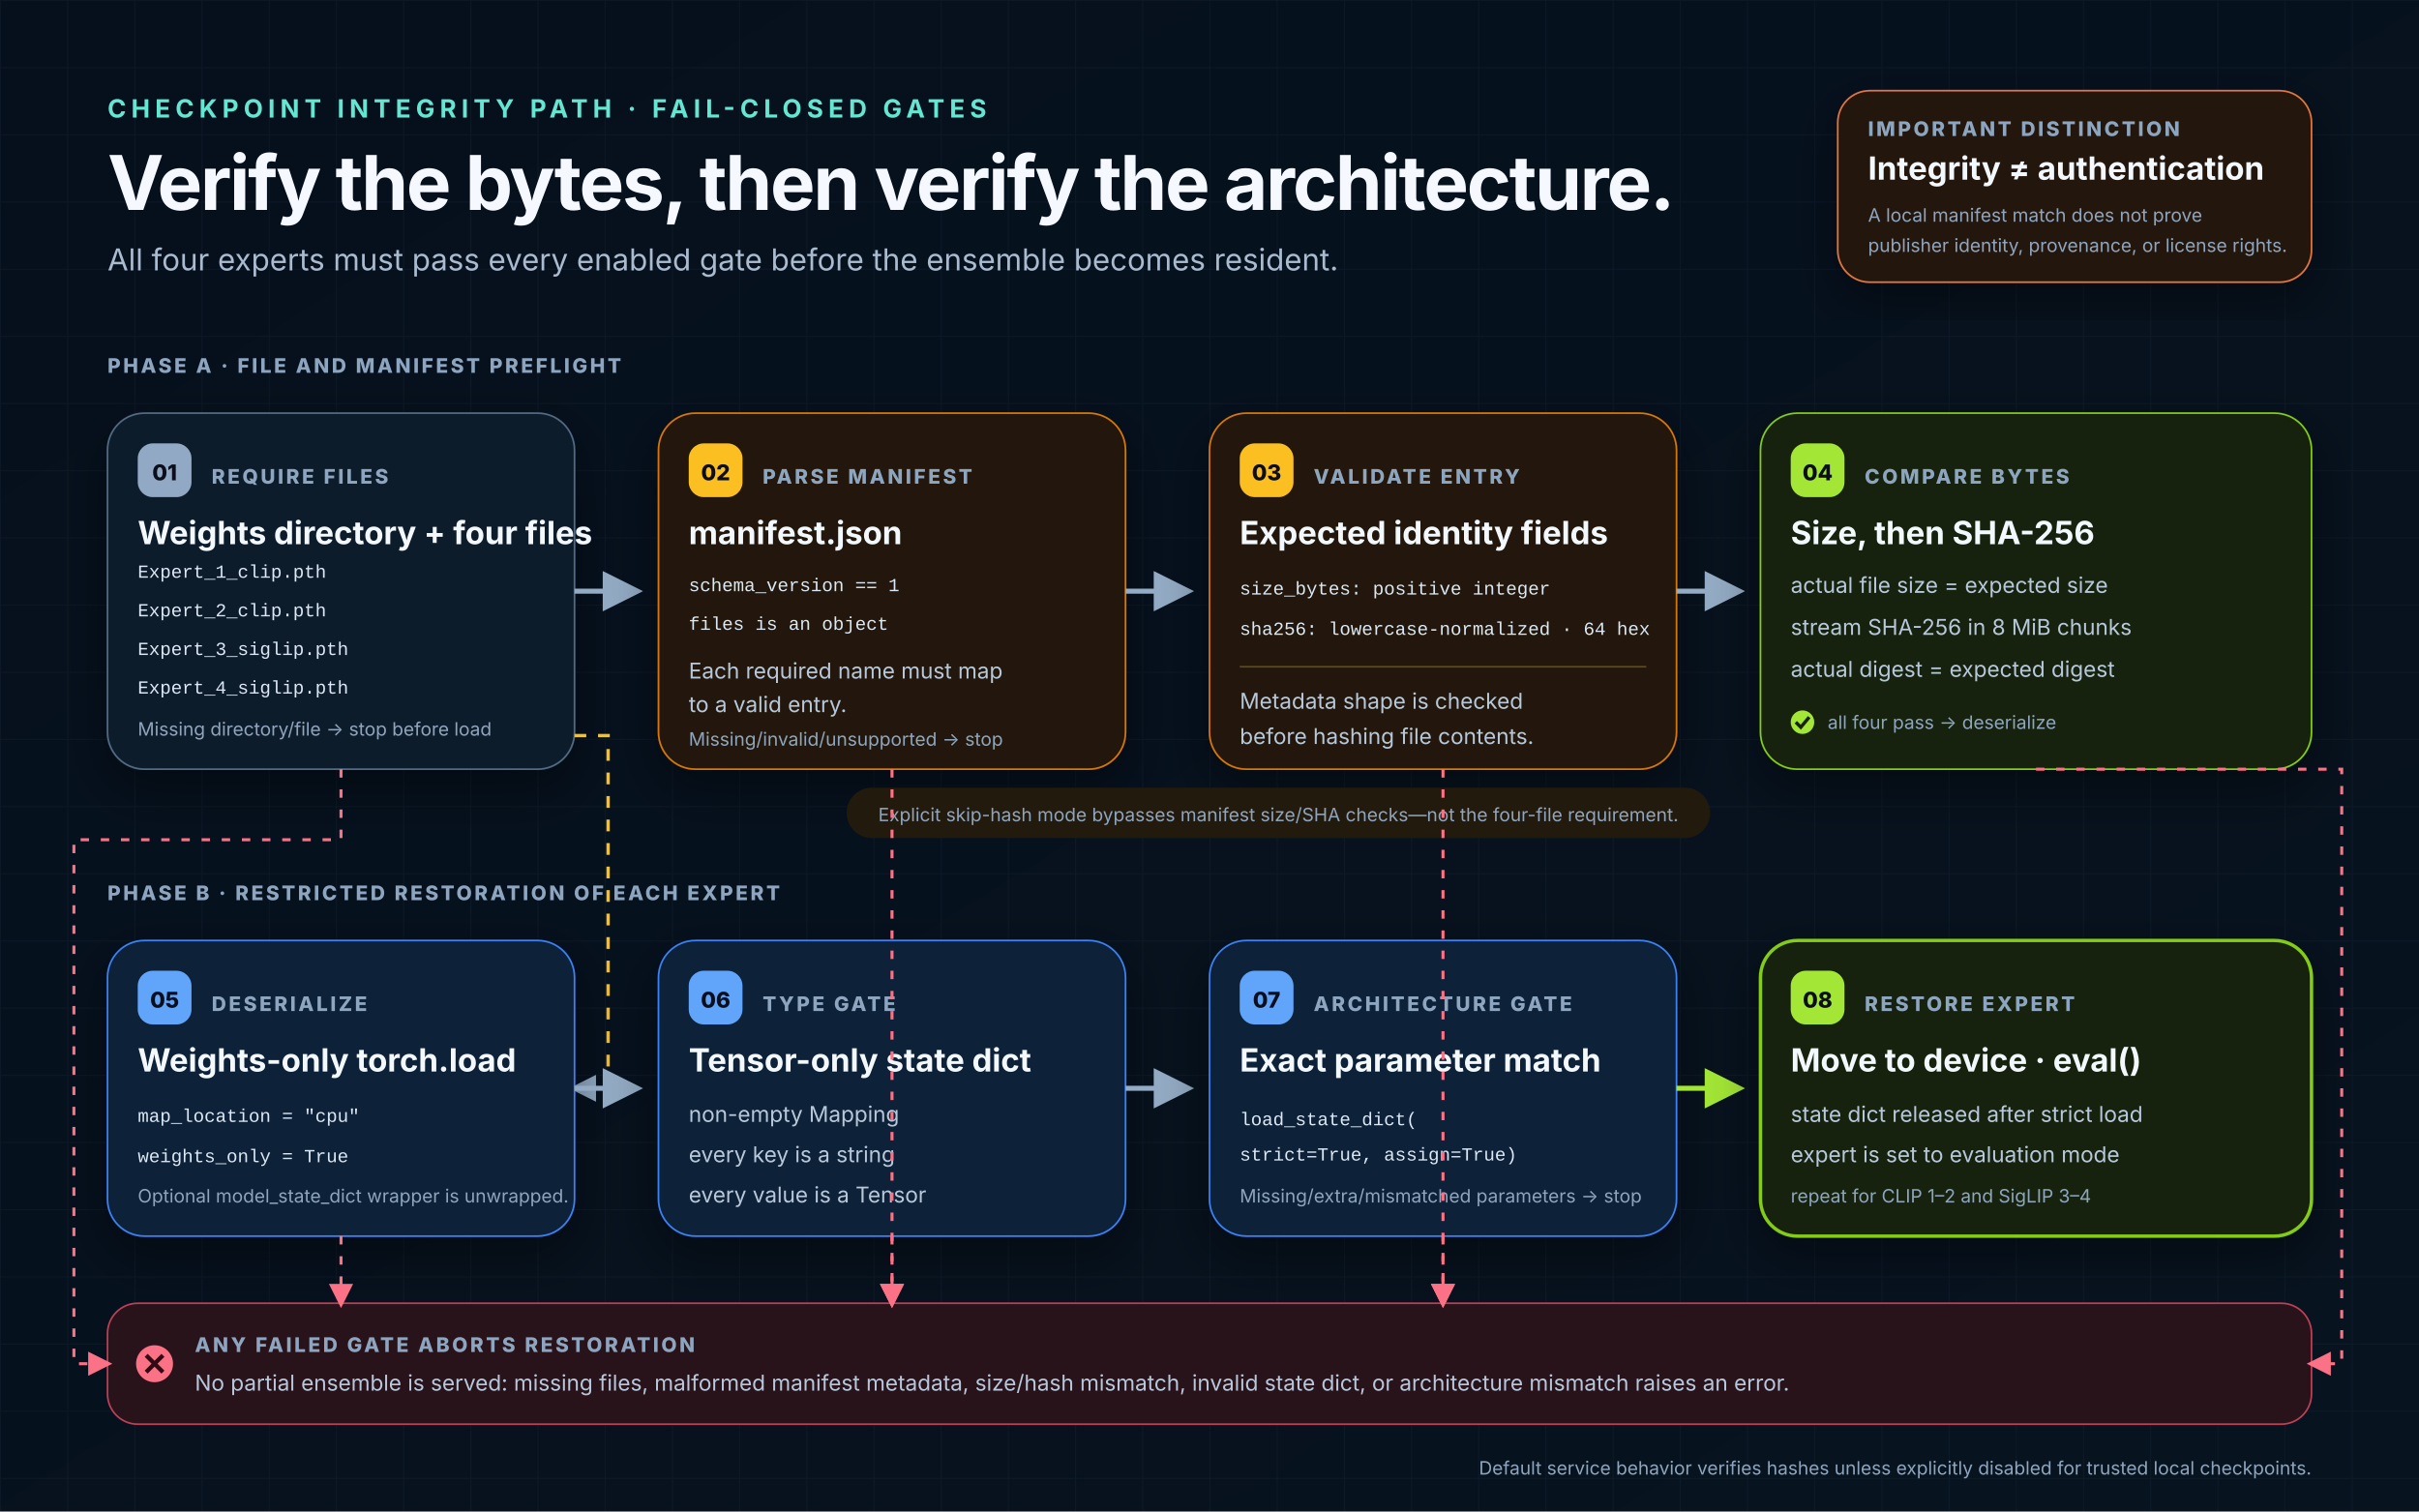
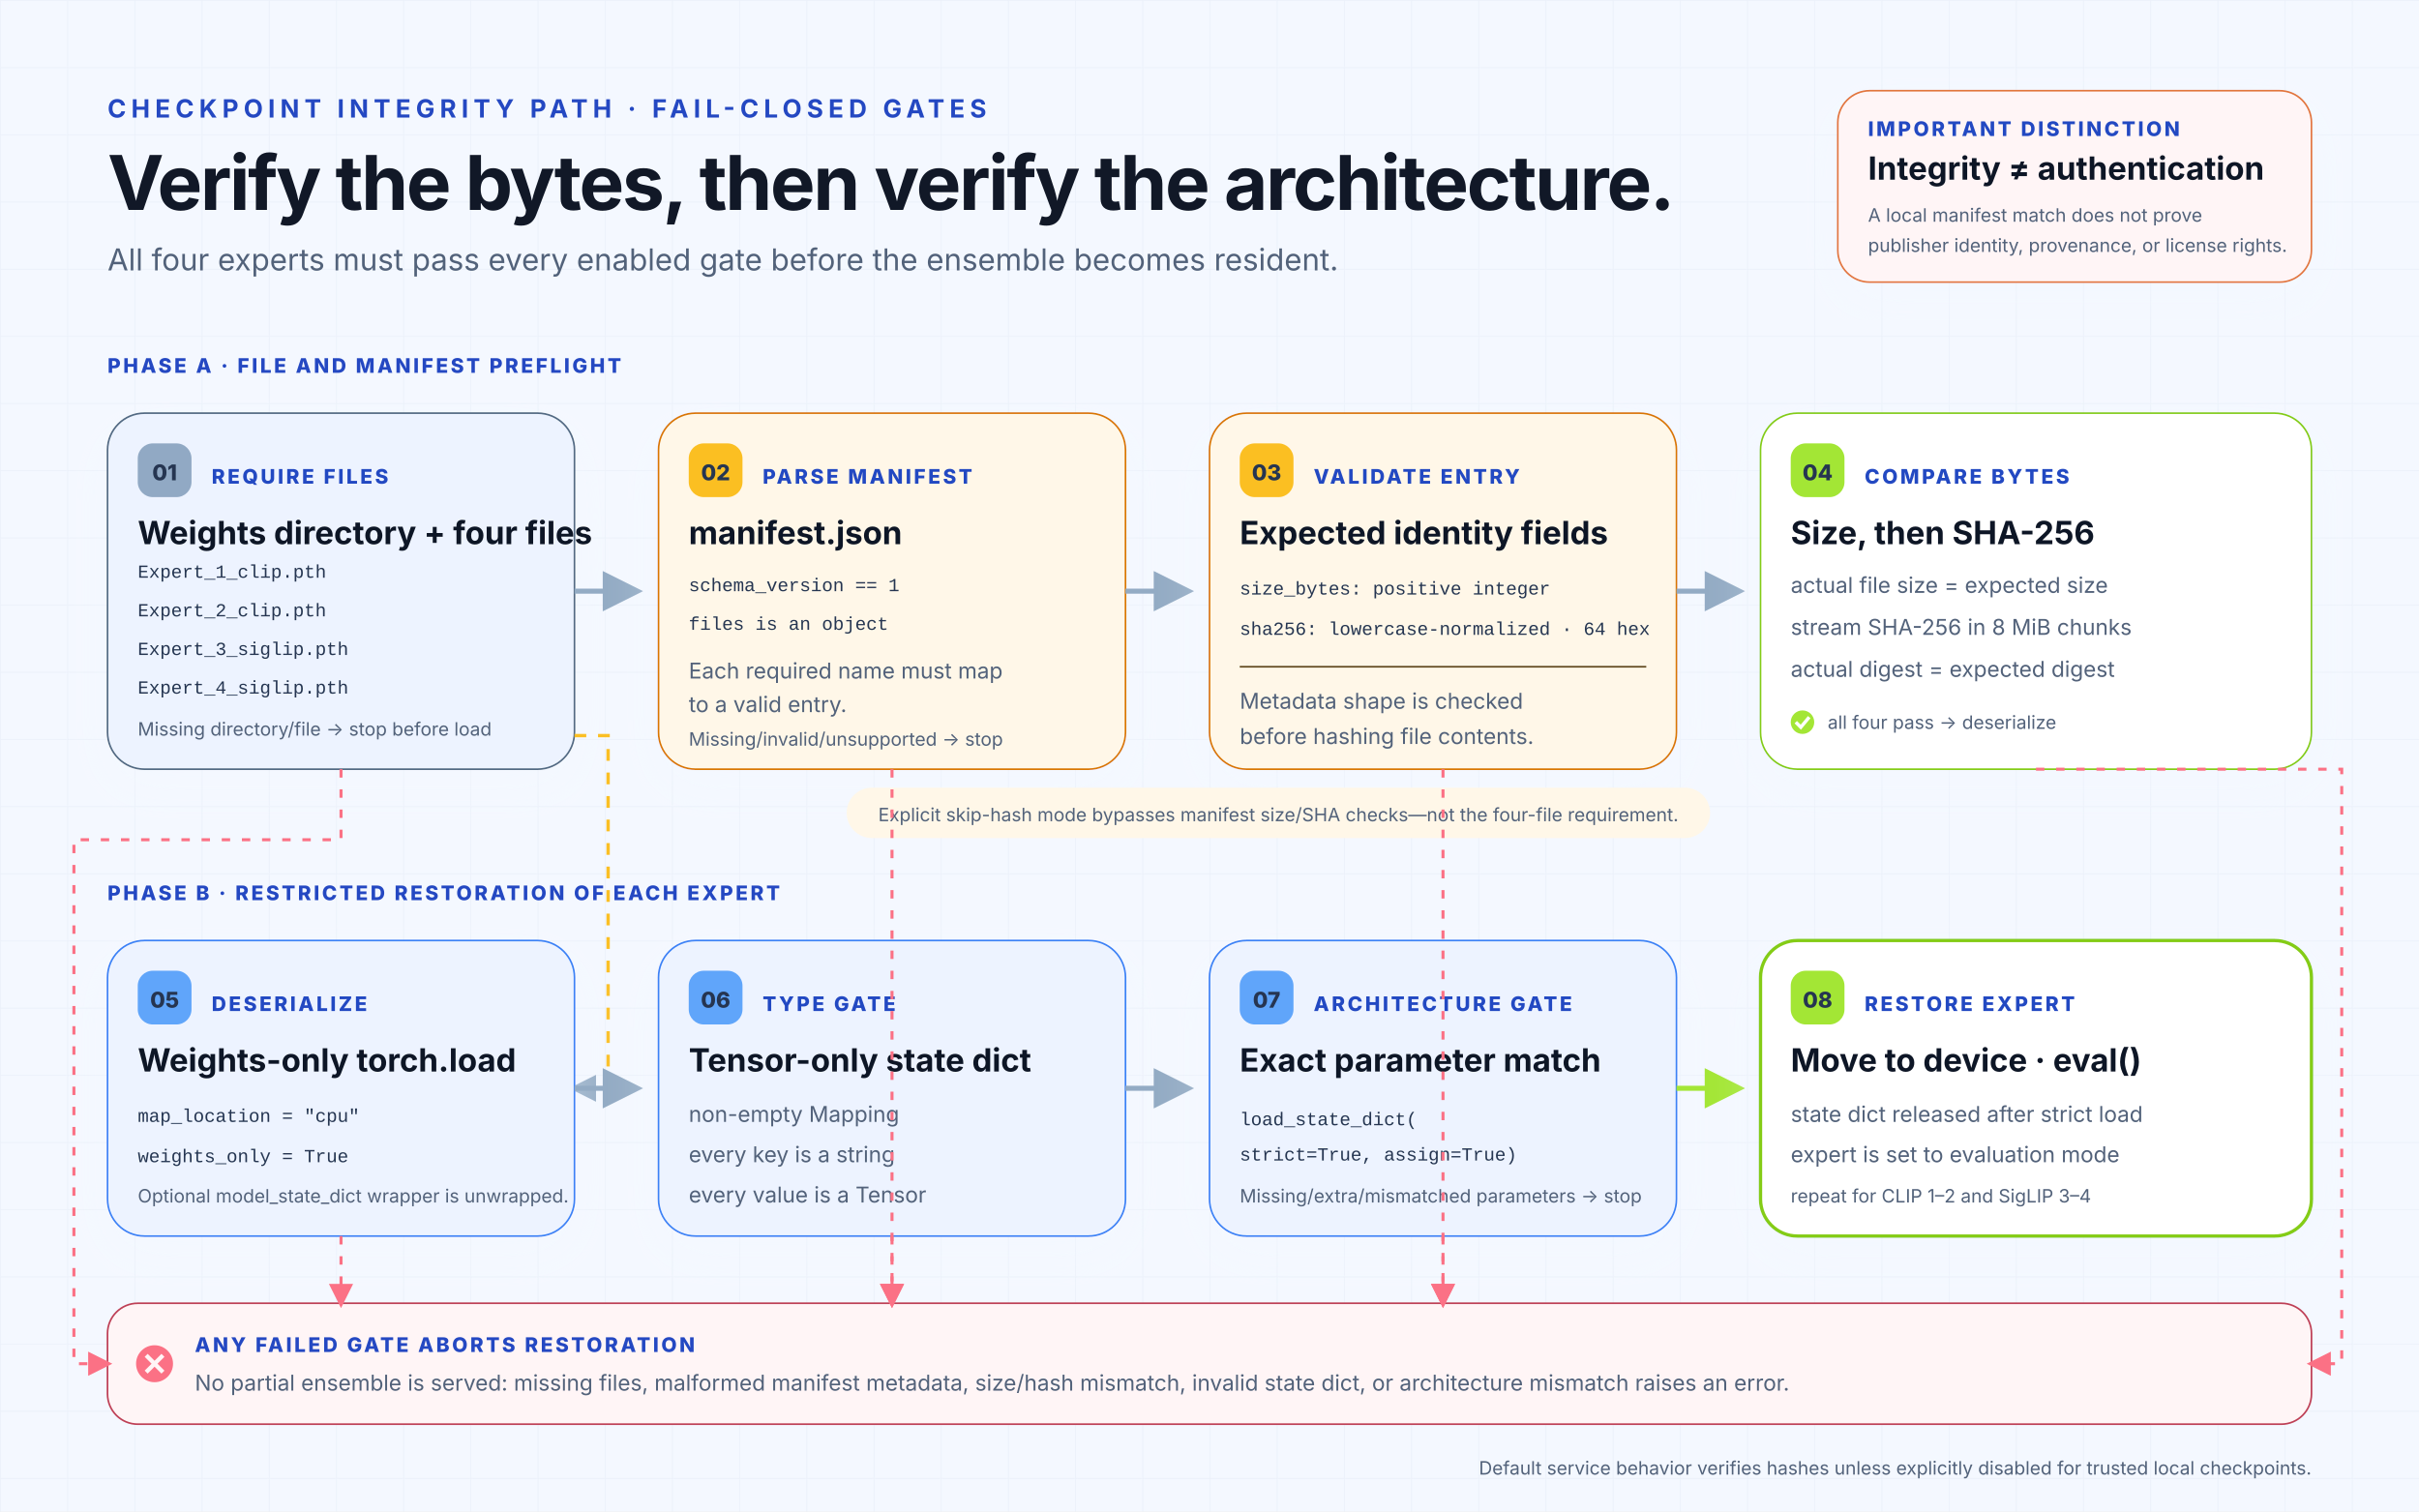
<svg xmlns="http://www.w3.org/2000/svg" width="1440" height="900" viewBox="0 0 1440 900" preserveAspectRatio="xMidYMid meet" role="img" aria-labelledby="title desc">
  <defs>
    <linearGradient id="bg" x1="0" y1="0" x2="1" y2="1">
-       <stop stop-color="#06101d" />
-       <stop offset="1" stop-color="#07131f" />
+       <stop stop-color="#f4f8ff" />
+       <stop offset="1" stop-color="#f4f8ff" />
    </linearGradient>
    <pattern id="grid" width="40" height="40" patternUnits="userSpaceOnUse">
      <path d="M40 0H0V40" fill="none" stroke="#7891aa" stroke-opacity=".065" />
    </pattern>
    <filter id="shadow" x="-20%" y="-20%" width="140%" height="140%">
-       <feDropShadow dx="0" dy="11" stdDeviation="15" flood-color="#000710" flood-opacity=".44" />
+       <feDropShadow dx="0" dy="11" stdDeviation="15" flood-color="#f4f8ff" flood-opacity=".44" />
    </filter>
    <marker id="arr" viewBox="0 0 10 10" refX="8" refY="5" markerWidth="8" markerHeight="8" orient="auto">
      <path d="M0 0L10 5L0 10Z" fill="#93abc4" />
    </marker>
    <marker id="green" viewBox="0 0 10 10" refX="8" refY="5" markerWidth="8" markerHeight="8" orient="auto">
      <path d="M0 0L10 5L0 10Z" fill="#a3e635" />
    </marker>
    <marker id="red" viewBox="0 0 10 10" refX="8" refY="5" markerWidth="8" markerHeight="8" orient="auto">
      <path d="M0 0L10 5L0 10Z" fill="#fb7185" />
    </marker>
    <style>
      .sans{font-family:Inter,ui-sans-serif,system-ui,-apple-system,BlinkMacSystemFont,"Segoe UI",sans-serif}.mono{font-family:"SFMono-Regular",Consolas,"Liberation Mono",monospace}
      .eyebrow{font-size:15px;font-weight:750;letter-spacing:3px;fill:#65e6d2}.headline{font-size:45px;font-weight:740;letter-spacing:-1.2px;fill:#f5f9ff}.subtitle{font-size:18px;fill:#aabbd0}
-       .kicker{font-size:12px;font-weight:800;letter-spacing:1.5px;fill:#8da5bf}.title{font-size:19px;font-weight:740;fill:#f3f8fd}.body{font-size:13px;fill:#b8c8da}.small{font-size:11px;fill:#8fa5bd}.monoText{font-size:11px;fill:#dce8f5}.num{font-size:13px;font-weight:800;fill:#07111d}
+       .kicker{font-size:12px;font-weight:800;letter-spacing:1.5px;fill:#8da5bf}.title{font-size:19px;font-weight:740;fill:#f3f8fd}.body{font-size:13px;fill:#b8c8da}.small{font-size:11px;fill:#8fa5bd}.monoText{font-size:11px;fill:#dce8f5}.num{font-size:13px;font-weight:800;fill:#f4f8ff}
+     </style>
+     <style>
+       text,tspan{fill:#111827}
+       .eyebrow,.kicker,.stage,.role,.step,.label,.section{fill:#2448c2}
+       .subtitle,.body,.small,.mini,.note,.sub,.tiny{fill:#52627a}
+       .headline,.title,.laneTitle,.lane-title,.card-title,.cardTitle,.boxTitle,.actor,.head,.strong,.stat,.value,.formula,.eq,.prob,.state{fill:#111827}
+       .mono,.monoText,.chip,.number,.num,.code,.dim{fill:#253651}
    </style>
  </defs>
  <rect width="1440" height="900" fill="url(#bg)" />
  <rect width="1440" height="900" fill="url(#grid)" />
  <g class="sans">
    <text x="64" y="70" class="eyebrow">CHECKPOINT INTEGRITY PATH · FAIL-CLOSED GATES</text>
    <text x="64" y="125" class="headline">Verify the bytes, then verify the architecture.</text>
    <text x="64" y="161" class="subtitle">All four experts must pass every enabled gate before the ensemble becomes resident.</text>
    <g transform="translate(1094 54)" filter="url(#shadow)">
-       <rect width="282" height="114" rx="19" fill="#24170f" stroke="#e2763e" />
+       <rect width="282" height="114" rx="19" fill="#fff5f6" stroke="#e2763e" />
      <text x="18" y="27" class="kicker" fill="#ffbb94">IMPORTANT DISTINCTION</text>
      <text x="18" y="53" class="title" font-size="16">Integrity ≠ authentication</text>
      <text x="18" y="78" class="small">A local manifest match does not prove</text>
      <text x="18" y="96" class="small">publisher identity, provenance, or license rights.</text>
    </g>
    <text x="64" y="222" class="kicker">PHASE A · FILE AND MANIFEST PREFLIGHT</text>
    <g transform="translate(64 246)" filter="url(#shadow)">
-       <rect width="278" height="212" rx="22" fill="#101d2c" stroke="#526a83" />
+       <rect width="278" height="212" rx="22" fill="#edf3ff" stroke="#526a83" />
      <rect x="18" y="18" width="32" height="32" rx="9" fill="#91a9c4" />
      <text x="34" y="40" class="num" text-anchor="middle">01</text>
      <text x="62" y="42" class="kicker">REQUIRE FILES</text>
      <text x="18" y="78" class="title">Weights directory + four files</text>
      <g transform="translate(18 98)">
        <text y="0" class="mono monoText">Expert_1_clip.pth</text>
        <text y="23" class="mono monoText">Expert_2_clip.pth</text>
        <text y="46" class="mono monoText">Expert_3_siglip.pth</text>
        <text y="69" class="mono monoText">Expert_4_siglip.pth</text>
      </g>
      <text x="18" y="192" class="small">Missing directory/file → stop before load</text>
    </g>
    <path d="M342 352H378" stroke="#93abc4" stroke-width="3" marker-end="url(#arr)" />
    <g transform="translate(392 246)" filter="url(#shadow)">
-       <rect width="278" height="212" rx="22" fill="#21190b" stroke="#d97706" />
+       <rect width="278" height="212" rx="22" fill="#fff7e8" stroke="#d97706" />
      <rect x="18" y="18" width="32" height="32" rx="9" fill="#fbbf24" />
      <text x="34" y="40" class="num" text-anchor="middle">02</text>
      <text x="62" y="42" class="kicker" fill="#f2d28c">PARSE MANIFEST</text>
      <text x="18" y="78" class="title">manifest.json</text>
      <text x="18" y="106" class="mono monoText">schema_version == 1</text>
      <text x="18" y="129" class="mono monoText">files is an object</text>
      <text x="18" y="158" class="body">Each required name must map</text>
      <text x="18" y="178" class="body">to a valid entry.</text>
      <text x="18" y="198" class="small">Missing/invalid/unsupported → stop</text>
    </g>
    <path d="M670 352H706" stroke="#93abc4" stroke-width="3" marker-end="url(#arr)" />
    <g transform="translate(720 246)" filter="url(#shadow)">
-       <rect width="278" height="212" rx="22" fill="#21190b" stroke="#d97706" />
+       <rect width="278" height="212" rx="22" fill="#fff7e8" stroke="#d97706" />
      <rect x="18" y="18" width="32" height="32" rx="9" fill="#fbbf24" />
      <text x="34" y="40" class="num" text-anchor="middle">03</text>
      <text x="62" y="42" class="kicker" fill="#f2d28c">VALIDATE ENTRY</text>
      <text x="18" y="78" class="title">Expected identity fields</text>
      <text x="18" y="108" class="mono monoText">size_bytes: positive integer</text>
      <text x="18" y="132" class="mono monoText">sha256: lowercase-normalized · 64 hex</text>
      <line x1="18" y1="151" x2="260" y2="151" stroke="#60491f" />
      <text x="18" y="176" class="body">Metadata shape is checked</text>
      <text x="18" y="197" class="body">before hashing file contents.</text>
    </g>
    <path d="M998 352H1034" stroke="#93abc4" stroke-width="3" marker-end="url(#arr)" />
    <g transform="translate(1048 246)" filter="url(#shadow)">
-       <rect width="328" height="212" rx="22" fill="#15240f" stroke="#84cc16" />
+       <rect width="328" height="212" rx="22" fill="#ffffff" stroke="#84cc16" />
      <rect x="18" y="18" width="32" height="32" rx="9" fill="#a3e635" />
      <text x="34" y="40" class="num" text-anchor="middle">04</text>
      <text x="62" y="42" class="kicker" fill="#d9f3a5">COMPARE BYTES</text>
      <text x="18" y="78" class="title">Size, then SHA-256</text>
      <text x="18" y="107" class="body">actual file size = expected size</text>
      <text x="18" y="132" class="body">stream SHA-256 in 8 MiB chunks</text>
      <text x="18" y="157" class="body">actual digest = expected digest</text>
      <g transform="translate(18 177)">
        <circle cx="7" cy="7" r="7" fill="#a3e635" />
-         <path d="M3 7l3 3 5-6" fill="none" stroke="#14200d" stroke-width="2" />
+         <path d="M3 7l3 3 5-6" fill="none" stroke="#ffffff" stroke-width="2" />
        <text x="22" y="11" class="small" fill="#dff7ac">all four pass → deserialize</text>
      </g>
    </g>
    <path d="M342 438H362V648H342" fill="none" stroke="#fbbf24" stroke-width="2" stroke-dasharray="7 7" marker-end="url(#arr)" />
-     <rect x="504" y="469" width="514" height="30" rx="15" fill="#221a0d" />
+     <rect x="504" y="469" width="514" height="30" rx="15" fill="#fff7e8" />
    <text x="761" y="489" class="small" text-anchor="middle" fill="#f4d28b">Explicit skip-hash mode bypasses manifest size/SHA checks—not the four-file requirement.</text>
    <text x="64" y="536" class="kicker">PHASE B · RESTRICTED RESTORATION OF EACH EXPERT</text>
    <g transform="translate(64 560)" filter="url(#shadow)">
-       <rect width="278" height="176" rx="22" fill="#0d2137" stroke="#3b82f6" />
+       <rect width="278" height="176" rx="22" fill="#edf3ff" stroke="#3b82f6" />
      <rect x="18" y="18" width="32" height="32" rx="9" fill="#60a5fa" />
      <text x="34" y="40" class="num" text-anchor="middle">05</text>
      <text x="62" y="42" class="kicker" fill="#cce3ff">DESERIALIZE</text>
      <text x="18" y="78" class="title">Weights-only torch.load</text>
      <text x="18" y="108" class="mono monoText">map_location = "cpu"</text>
      <text x="18" y="132" class="mono monoText">weights_only = True</text>
      <text x="18" y="156" class="small">Optional model_state_dict wrapper is unwrapped.</text>
    </g>
    <path d="M342 648H378" stroke="#93abc4" stroke-width="3" marker-end="url(#arr)" />
    <g transform="translate(392 560)" filter="url(#shadow)">
-       <rect width="278" height="176" rx="22" fill="#0d2137" stroke="#3b82f6" />
+       <rect width="278" height="176" rx="22" fill="#edf3ff" stroke="#3b82f6" />
      <rect x="18" y="18" width="32" height="32" rx="9" fill="#60a5fa" />
      <text x="34" y="40" class="num" text-anchor="middle">06</text>
      <text x="62" y="42" class="kicker" fill="#cce3ff">TYPE GATE</text>
      <text x="18" y="78" class="title">Tensor-only state dict</text>
      <text x="18" y="108" class="body">non-empty Mapping</text>
      <text x="18" y="132" class="body">every key is a string</text>
      <text x="18" y="156" class="body">every value is a Tensor</text>
    </g>
    <path d="M670 648H706" stroke="#93abc4" stroke-width="3" marker-end="url(#arr)" />
    <g transform="translate(720 560)" filter="url(#shadow)">
-       <rect width="278" height="176" rx="22" fill="#0d2137" stroke="#3b82f6" />
+       <rect width="278" height="176" rx="22" fill="#edf3ff" stroke="#3b82f6" />
      <rect x="18" y="18" width="32" height="32" rx="9" fill="#60a5fa" />
      <text x="34" y="40" class="num" text-anchor="middle">07</text>
      <text x="62" y="42" class="kicker" fill="#cce3ff">ARCHITECTURE GATE</text>
      <text x="18" y="78" class="title">Exact parameter match</text>
      <text x="18" y="110" class="mono monoText">load_state_dict(</text>
      <text x="18" y="131" class="mono monoText">  strict=True, assign=True)</text>
      <text x="18" y="156" class="small">Missing/extra/mismatched parameters → stop</text>
    </g>
    <path d="M998 648H1034" stroke="#a3e635" stroke-width="3" marker-end="url(#green)" />
    <g transform="translate(1048 560)" filter="url(#shadow)">
-       <rect width="328" height="176" rx="22" fill="#15240f" stroke="#84cc16" stroke-width="2" />
+       <rect width="328" height="176" rx="22" fill="#ffffff" stroke="#84cc16" stroke-width="2" />
      <rect x="18" y="18" width="32" height="32" rx="9" fill="#a3e635" />
      <text x="34" y="40" class="num" text-anchor="middle">08</text>
      <text x="62" y="42" class="kicker" fill="#d9f3a5">RESTORE EXPERT</text>
      <text x="18" y="78" class="title">Move to device · eval()</text>
      <text x="18" y="108" class="body">state dict released after strict load</text>
      <text x="18" y="132" class="body">expert is set to evaluation mode</text>
      <text x="18" y="156" class="small">repeat for CLIP 1–2 and SigLIP 3–4</text>
    </g>
    <g transform="translate(64 776)">
-       <rect width="1312" height="72" rx="18" fill="#28131b" stroke="#be4056" />
+       <rect width="1312" height="72" rx="18" fill="#fff5f6" stroke="#be4056" />
      <circle cx="28" cy="36" r="11" fill="#fb7185" />
-       <path d="M23 31l10 10m0-10L23 41" stroke="#320a13" stroke-width="2.5" />
+       <path d="M23 31l10 10m0-10L23 41" stroke="#fff5f6" stroke-width="2.5" />
      <text x="52" y="29" class="kicker" fill="#ffb2bf">ANY FAILED GATE ABORTS RESTORATION</text>
      <text x="52" y="52" class="body">No partial ensemble is served: missing files, malformed manifest metadata, size/hash mismatch, invalid state dict, or architecture mismatch raises an error.</text>
    </g>
    <path d="M203 458V500H44V812H64" fill="none" stroke="#fb7185" stroke-width="1.8" stroke-dasharray="5 7" marker-end="url(#red)" />
    <path d="M531 458V776" stroke="#fb7185" stroke-width="1.8" stroke-dasharray="5 7" marker-end="url(#red)" />
    <path d="M859 458V776" stroke="#fb7185" stroke-width="1.8" stroke-dasharray="5 7" marker-end="url(#red)" />
    <path d="M1212 458H1394V812H1376" fill="none" stroke="#fb7185" stroke-width="1.8" stroke-dasharray="5 7" marker-end="url(#red)" />
    <path d="M203 736V776" stroke="#fb7185" stroke-width="1.8" stroke-dasharray="5 7" marker-end="url(#red)" />
    <path d="M531 736V776" stroke="#fb7185" stroke-width="1.8" stroke-dasharray="5 7" marker-end="url(#red)" />
    <path d="M859 736V776" stroke="#fb7185" stroke-width="1.8" stroke-dasharray="5 7" marker-end="url(#red)" />
    <text x="1376" y="878" class="small" text-anchor="end">Default service behavior verifies hashes unless explicitly disabled for trusted local checkpoints.</text>
  </g>
</svg>
